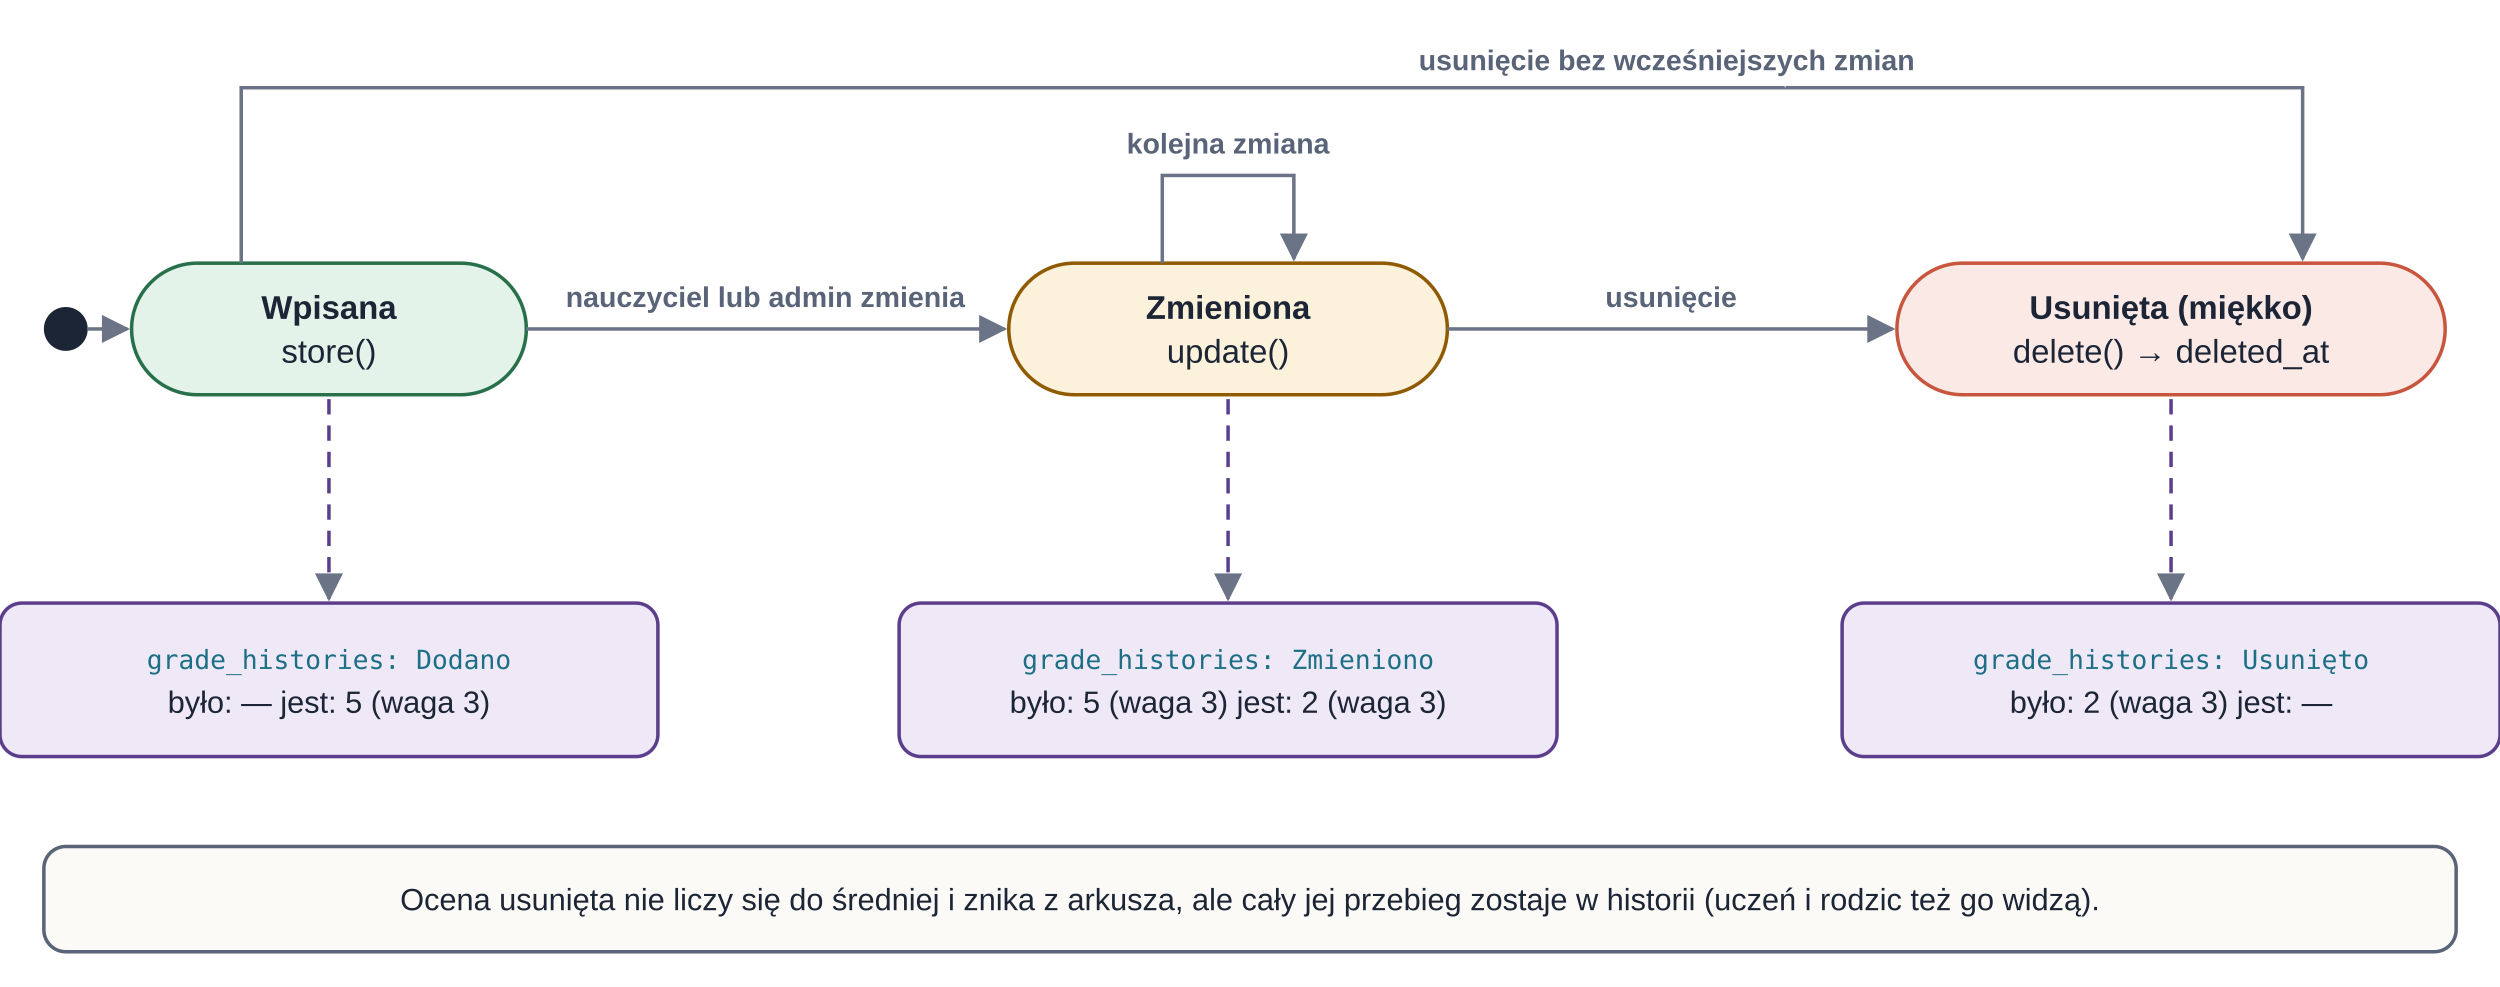
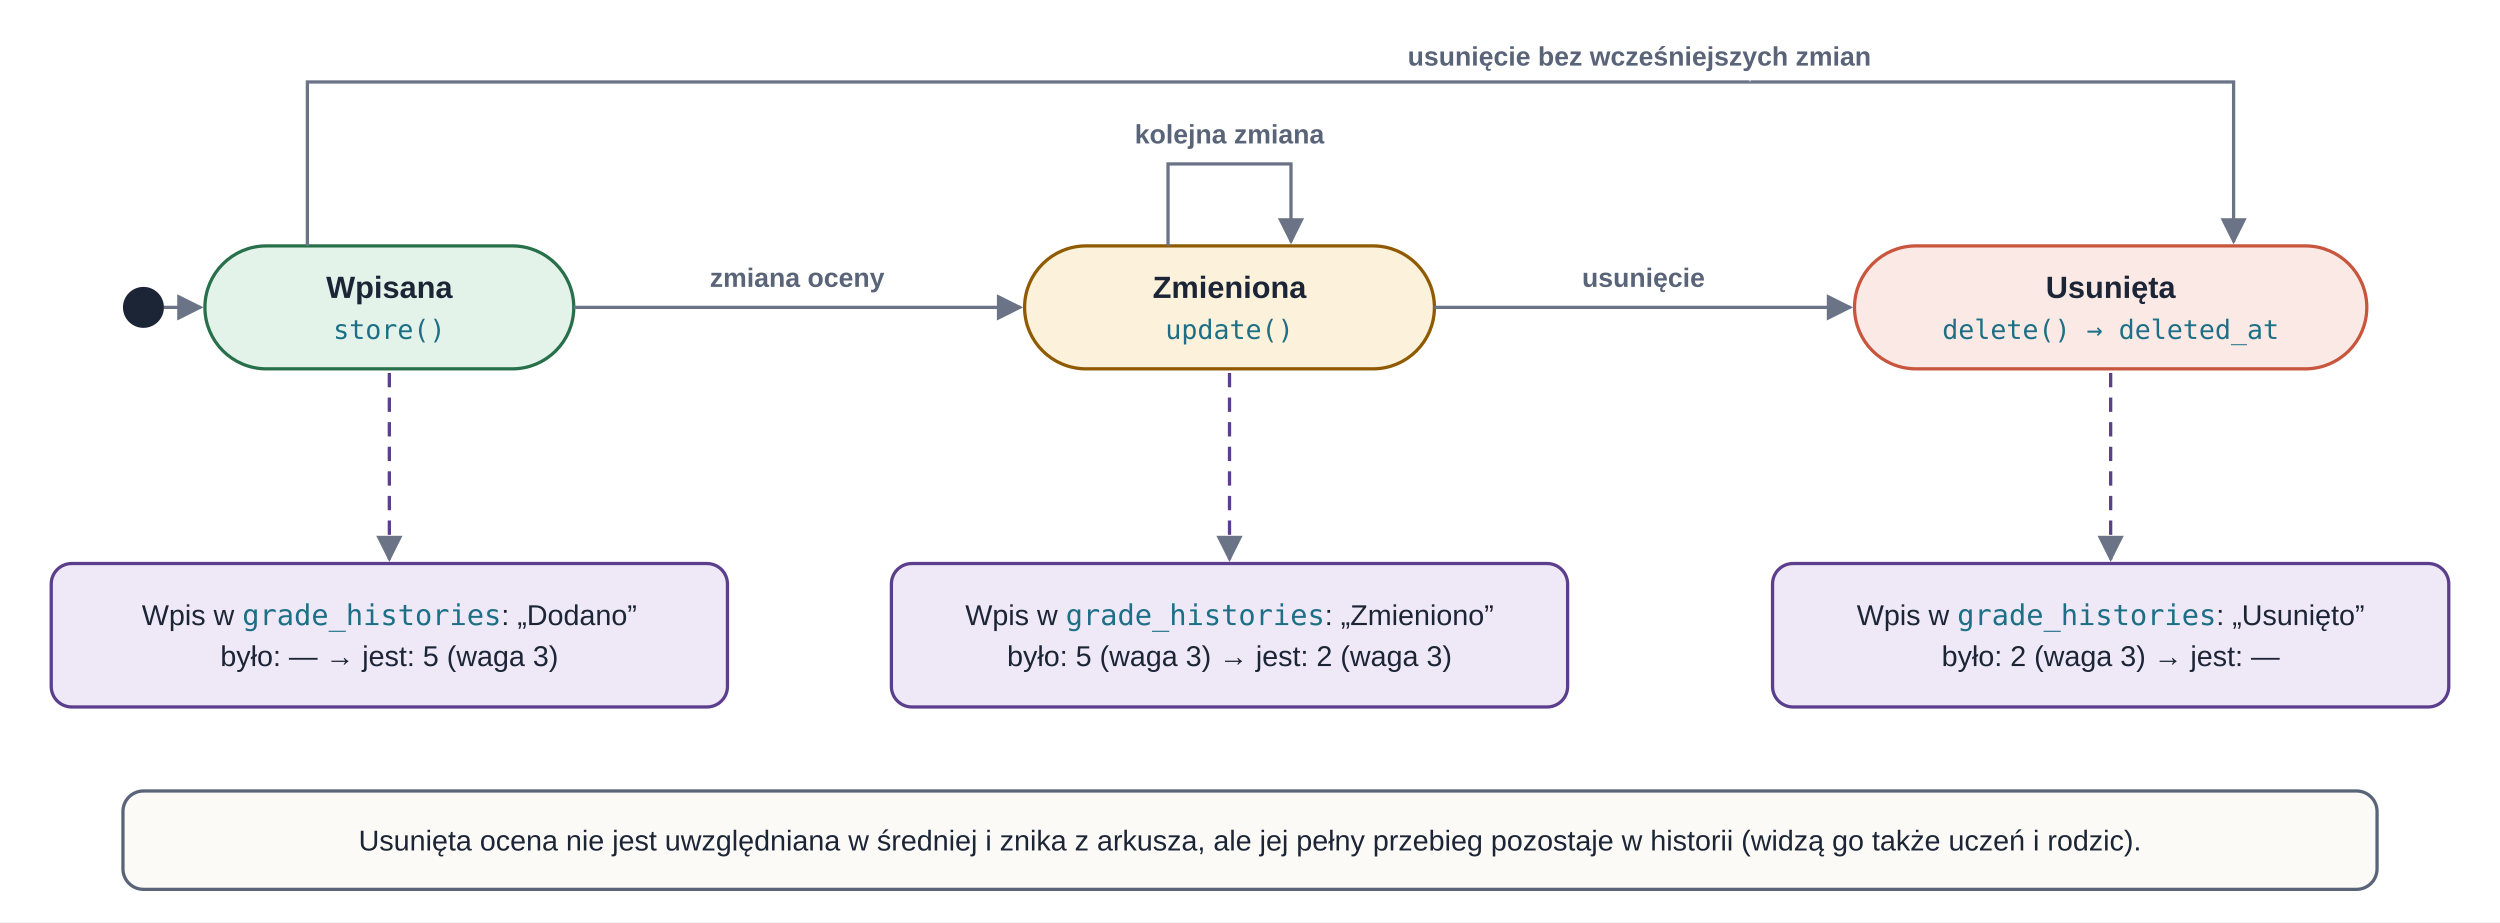
- <svg xmlns="http://www.w3.org/2000/svg" width="1140" height="450" viewBox="0 0 1140 450" font-family="Segoe UI, Helvetica Neue, Arial, sans-serif">
+ <svg xmlns="http://www.w3.org/2000/svg" width="1220" height="450" viewBox="0 0 1220 450" font-family="Segoe UI, Helvetica Neue, Arial, sans-serif">
  <defs>
    <marker id="arr" viewBox="0 0 10 10" refX="9" refY="5" markerWidth="8" markerHeight="8" orient="auto-start-reverse">
      <path d="M0,0 L10,5 L0,10 z" fill="#6b7486" />
    </marker>
    <marker id="arrA" viewBox="0 0 10 10" refX="9" refY="5" markerWidth="8" markerHeight="8" orient="auto-start-reverse">
      <path d="M0,0 L10,5 L0,10 z" fill="#c8553d" />
    </marker>
    <marker id="arrB" viewBox="0 0 10 10" refX="9" refY="5" markerWidth="8" markerHeight="8" orient="auto-start-reverse">
      <path d="M0,0 L10,5 L0,10 z" fill="#1d4e5f" />
    </marker>
    <marker id="gen" viewBox="0 0 14 14" refX="13" refY="7" markerWidth="14" markerHeight="14" orient="auto">
      <path d="M1,1 L13,7 L1,13 z" fill="#fff" stroke="#1c2536" stroke-width="1.4" />
    </marker>
  </defs>
-   <rect width="1140" height="450" fill="#ffffff" />
-   <g transform="translate(0,40)">
+   <rect width="1220" height="450" fill="#ffffff" />
+   <g transform="translate(40,40)">
    <rect x="60" y="80" width="180" height="60" rx="30" fill="#e4f3ea" stroke="#27704a" stroke-width="1.6" />
    <text x="150" y="105.4" text-anchor="middle" font-size="15" font-weight="700" fill="#1c2536">Wpisana</text>
-     <text x="150" y="125.4" text-anchor="middle" font-size="15" font-weight="400" fill="#1c2536">store()</text>
+     <text x="150" y="125.4" text-anchor="middle" font-size="13" font-weight="400" fill="#1d6f86" font-family="Menlo, Consolas, monospace">store()</text>
    <rect x="460" y="80" width="200" height="60" rx="30" fill="#fcf1da" stroke="#8f5a00" stroke-width="1.6" />
    <text x="560" y="105.4" text-anchor="middle" font-size="15" font-weight="700" fill="#1c2536">Zmieniona</text>
-     <text x="560" y="125.4" text-anchor="middle" font-size="15" font-weight="400" fill="#1c2536">update()</text>
+     <text x="560" y="125.4" text-anchor="middle" font-size="13" font-weight="400" fill="#1d6f86" font-family="Menlo, Consolas, monospace">update()</text>
    <rect x="865" y="80" width="250" height="60" rx="30" fill="#fbe9e6" stroke="#c8553d" stroke-width="1.6" />
-     <text x="990" y="105.4" text-anchor="middle" font-size="15" font-weight="700" fill="#1c2536">Usunięta (miękko)</text>
-     <text x="990" y="125.4" text-anchor="middle" font-size="15" font-weight="400" fill="#1c2536">delete() → deleted_at</text>
+     <text x="990" y="105.4" text-anchor="middle" font-size="15" font-weight="700" fill="#1c2536">Usunięta</text>
+     <text x="990" y="125.4" text-anchor="middle" font-size="13" font-weight="400" fill="#1d6f86" font-family="Menlo, Consolas, monospace">delete() → deleted_at</text>
    <circle cx="30" cy="110" r="10" fill="#1c2536" />
    <path d="M40,110 L58,110" fill="none" stroke="#6b7486" stroke-width="1.6" marker-end="url(#arr)" />
    <path d="M240,110 L458,110" fill="none" stroke="#6b7486" stroke-width="1.6" marker-end="url(#arr)" />
-     <text x="349" y="100" text-anchor="middle" font-size="13" fill="#5a6478" font-weight="600" paint-order="stroke" stroke="#fff" stroke-width="5">nauczyciel lub admin zmienia</text>
+     <text x="349" y="100" text-anchor="middle" font-size="13" fill="#5a6478" font-weight="600" paint-order="stroke" stroke="#fff" stroke-width="5">zmiana oceny</text>
    <path d="M660,110 L863,110" fill="none" stroke="#6b7486" stroke-width="1.6" marker-end="url(#arr)" />
    <text x="762" y="100" text-anchor="middle" font-size="13" fill="#5a6478" font-weight="600" paint-order="stroke" stroke="#fff" stroke-width="5">usunięcie</text>
    <path d="M110,80 L110,0 L1050,0 L1050,78" fill="none" stroke="#6b7486" stroke-width="1.6" marker-end="url(#arr)" />
    <text x="760" y="-8" text-anchor="middle" font-size="13" fill="#5a6478" font-weight="600" paint-order="stroke" stroke="#fff" stroke-width="5">usunięcie bez wcześniejszych zmian</text>
    <path d="M530,80 L530,40 L590,40 L590,78" fill="none" stroke="#6b7486" stroke-width="1.6" marker-end="url(#arr)" />
    <text x="560" y="30" text-anchor="middle" font-size="13" fill="#5a6478" font-weight="600" paint-order="stroke" stroke="#fff" stroke-width="5">kolejna zmiana</text>
-     <rect x="0" y="235" width="300" height="70" rx="10" fill="#efe9f7" stroke="#5b3f8c" stroke-width="1.6" />
-     <text x="150" y="265.04" text-anchor="middle" font-size="12" font-weight="400" fill="#1d6f86" font-family="Menlo, Consolas, monospace">grade_histories: Dodano</text>
-     <text x="150" y="285.04" text-anchor="middle" font-size="14" font-weight="400" fill="#1c2536">było: —   jest: 5 (waga 3)</text>
-     <rect x="410" y="235" width="300" height="70" rx="10" fill="#efe9f7" stroke="#5b3f8c" stroke-width="1.6" />
-     <text x="560" y="265.04" text-anchor="middle" font-size="12" font-weight="400" fill="#1d6f86" font-family="Menlo, Consolas, monospace">grade_histories: Zmieniono</text>
-     <text x="560" y="285.04" text-anchor="middle" font-size="14" font-weight="400" fill="#1c2536">było: 5 (waga 3)   jest: 2 (waga 3)</text>
-     <rect x="840" y="235" width="300" height="70" rx="10" fill="#efe9f7" stroke="#5b3f8c" stroke-width="1.6" />
-     <text x="990" y="265.04" text-anchor="middle" font-size="12" font-weight="400" fill="#1d6f86" font-family="Menlo, Consolas, monospace">grade_histories: Usunięto</text>
-     <text x="990" y="285.04" text-anchor="middle" font-size="14" font-weight="400" fill="#1c2536">było: 2 (waga 3)   jest: —</text>
+     <rect x="-15" y="235" width="330" height="70" rx="10" fill="#efe9f7" stroke="#5b3f8c" stroke-width="1.6" />
+     <text x="150" y="265.04" text-anchor="middle" font-size="14" font-weight="400" fill="#1c2536">Wpis w <tspan font-family="Menlo, Consolas, monospace" fill="#1d6f86">grade_histories</tspan>: „Dodano”</text>
+     <text x="150" y="285.04" text-anchor="middle" font-size="14" font-weight="400" fill="#1c2536">było: — → jest: 5 (waga 3)</text>
+     <rect x="395" y="235" width="330" height="70" rx="10" fill="#efe9f7" stroke="#5b3f8c" stroke-width="1.6" />
+     <text x="560" y="265.04" text-anchor="middle" font-size="14" font-weight="400" fill="#1c2536">Wpis w <tspan font-family="Menlo, Consolas, monospace" fill="#1d6f86">grade_histories</tspan>: „Zmieniono”</text>
+     <text x="560" y="285.04" text-anchor="middle" font-size="14" font-weight="400" fill="#1c2536">było: 5 (waga 3) → jest: 2 (waga 3)</text>
+     <rect x="825" y="235" width="330" height="70" rx="10" fill="#efe9f7" stroke="#5b3f8c" stroke-width="1.6" />
+     <text x="990" y="265.04" text-anchor="middle" font-size="14" font-weight="400" fill="#1c2536">Wpis w <tspan font-family="Menlo, Consolas, monospace" fill="#1d6f86">grade_histories</tspan>: „Usunięto”</text>
+     <text x="990" y="285.04" text-anchor="middle" font-size="14" font-weight="400" fill="#1c2536">było: 2 (waga 3) → jest: —</text>
    <path d="M150,142 L150,233" fill="none" stroke="#5b3f8c" stroke-width="1.6" stroke-dasharray="7 5" marker-end="url(#arr)" />
    <path d="M560,142 L560,233" fill="none" stroke="#5b3f8c" stroke-width="1.6" stroke-dasharray="7 5" marker-end="url(#arr)" />
    <path d="M990,142 L990,233" fill="none" stroke="#5b3f8c" stroke-width="1.6" stroke-dasharray="7 5" marker-end="url(#arr)" />
    <rect x="20" y="346" width="1100" height="48" rx="10" fill="#fbfaf6" stroke="#5a6478" stroke-width="1.6" />
-     <text x="570" y="375.04" text-anchor="middle" font-size="14" font-weight="400" fill="#1c2536">Ocena usunięta nie liczy się do średniej i znika z arkusza, ale cały jej przebieg zostaje w historii (uczeń i rodzic też go widzą).</text>
+     <text x="570" y="375.04" text-anchor="middle" font-size="14" font-weight="400" fill="#1c2536">Usunięta ocena nie jest uwzględniana w średniej i znika z arkusza, ale jej pełny przebieg pozostaje w historii (widzą go także uczeń i rodzic).</text>
  </g>
</svg>
